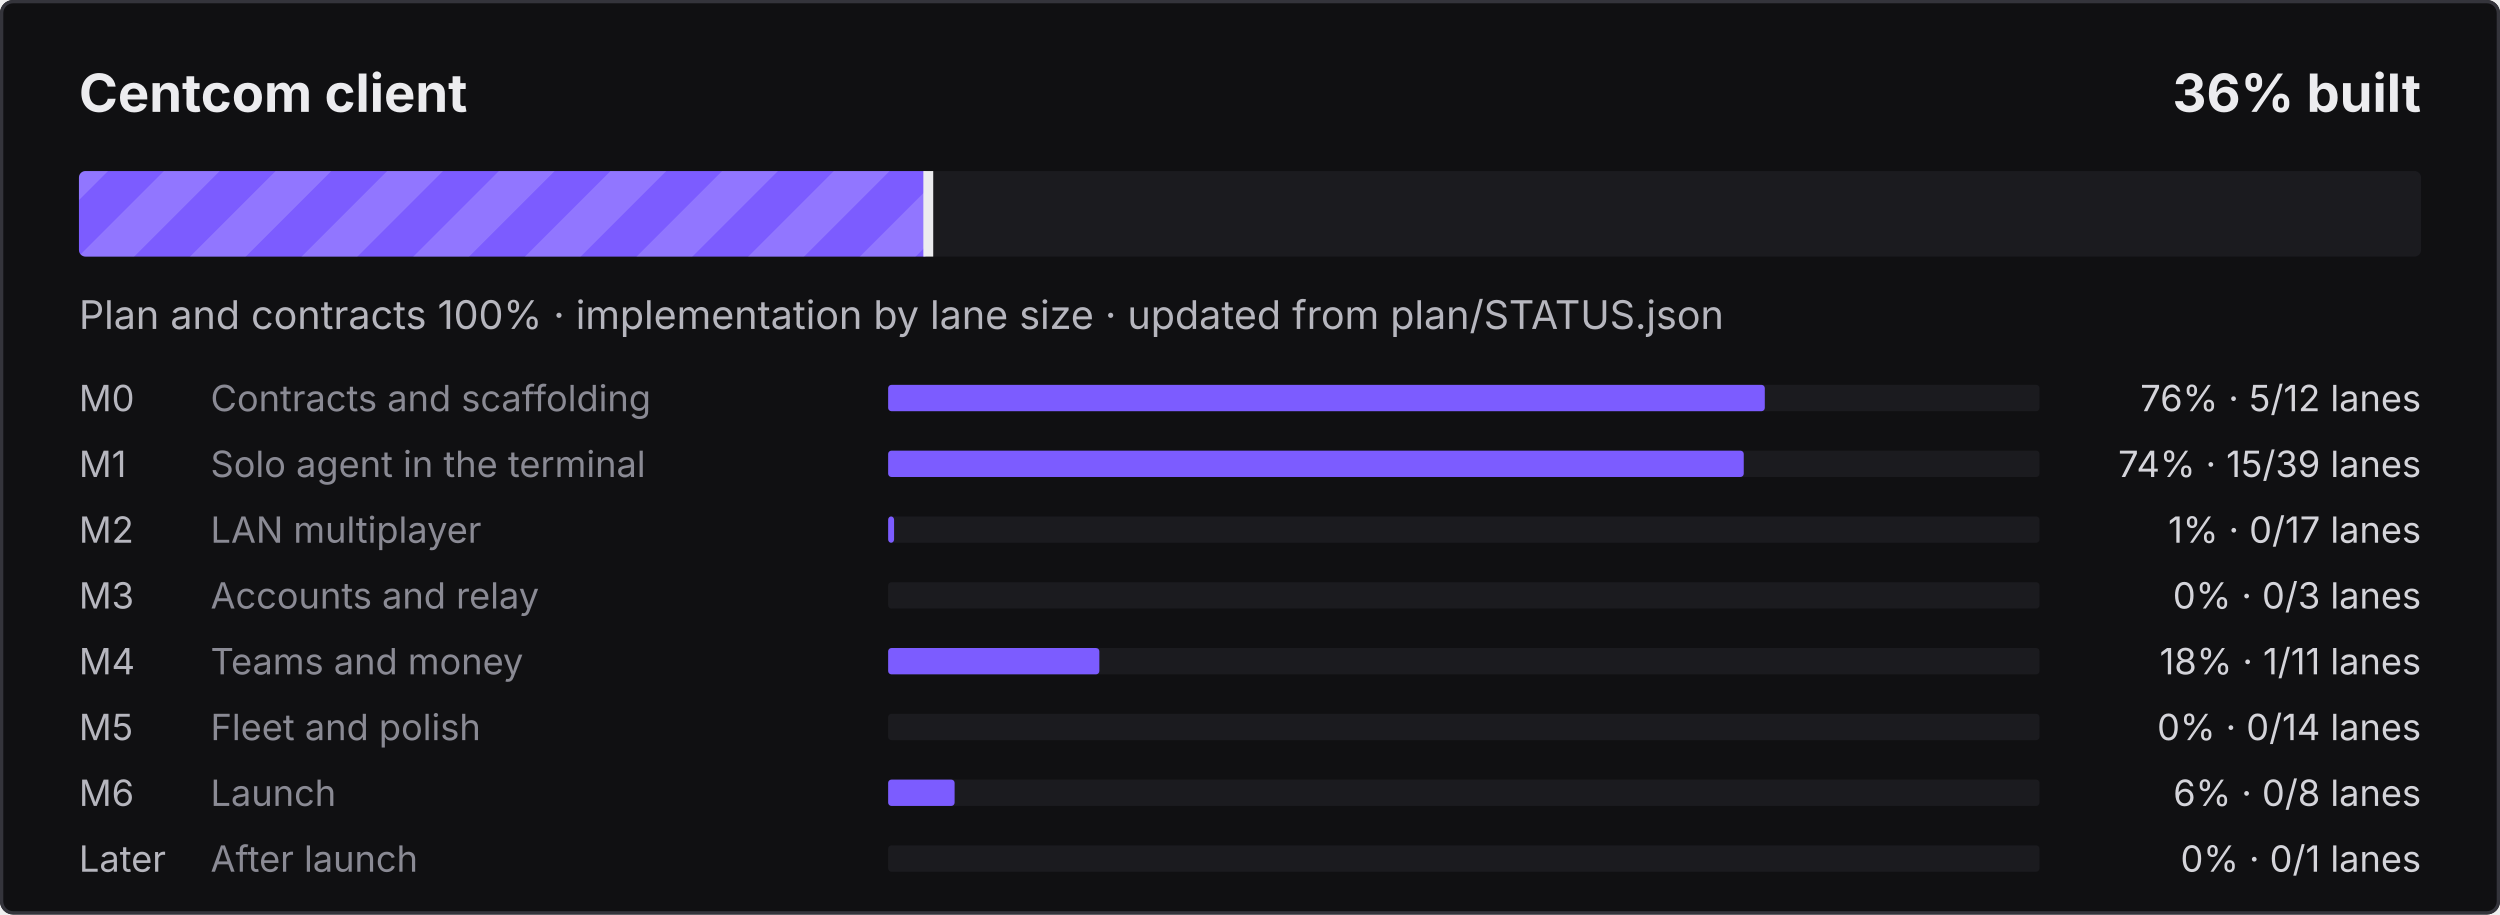
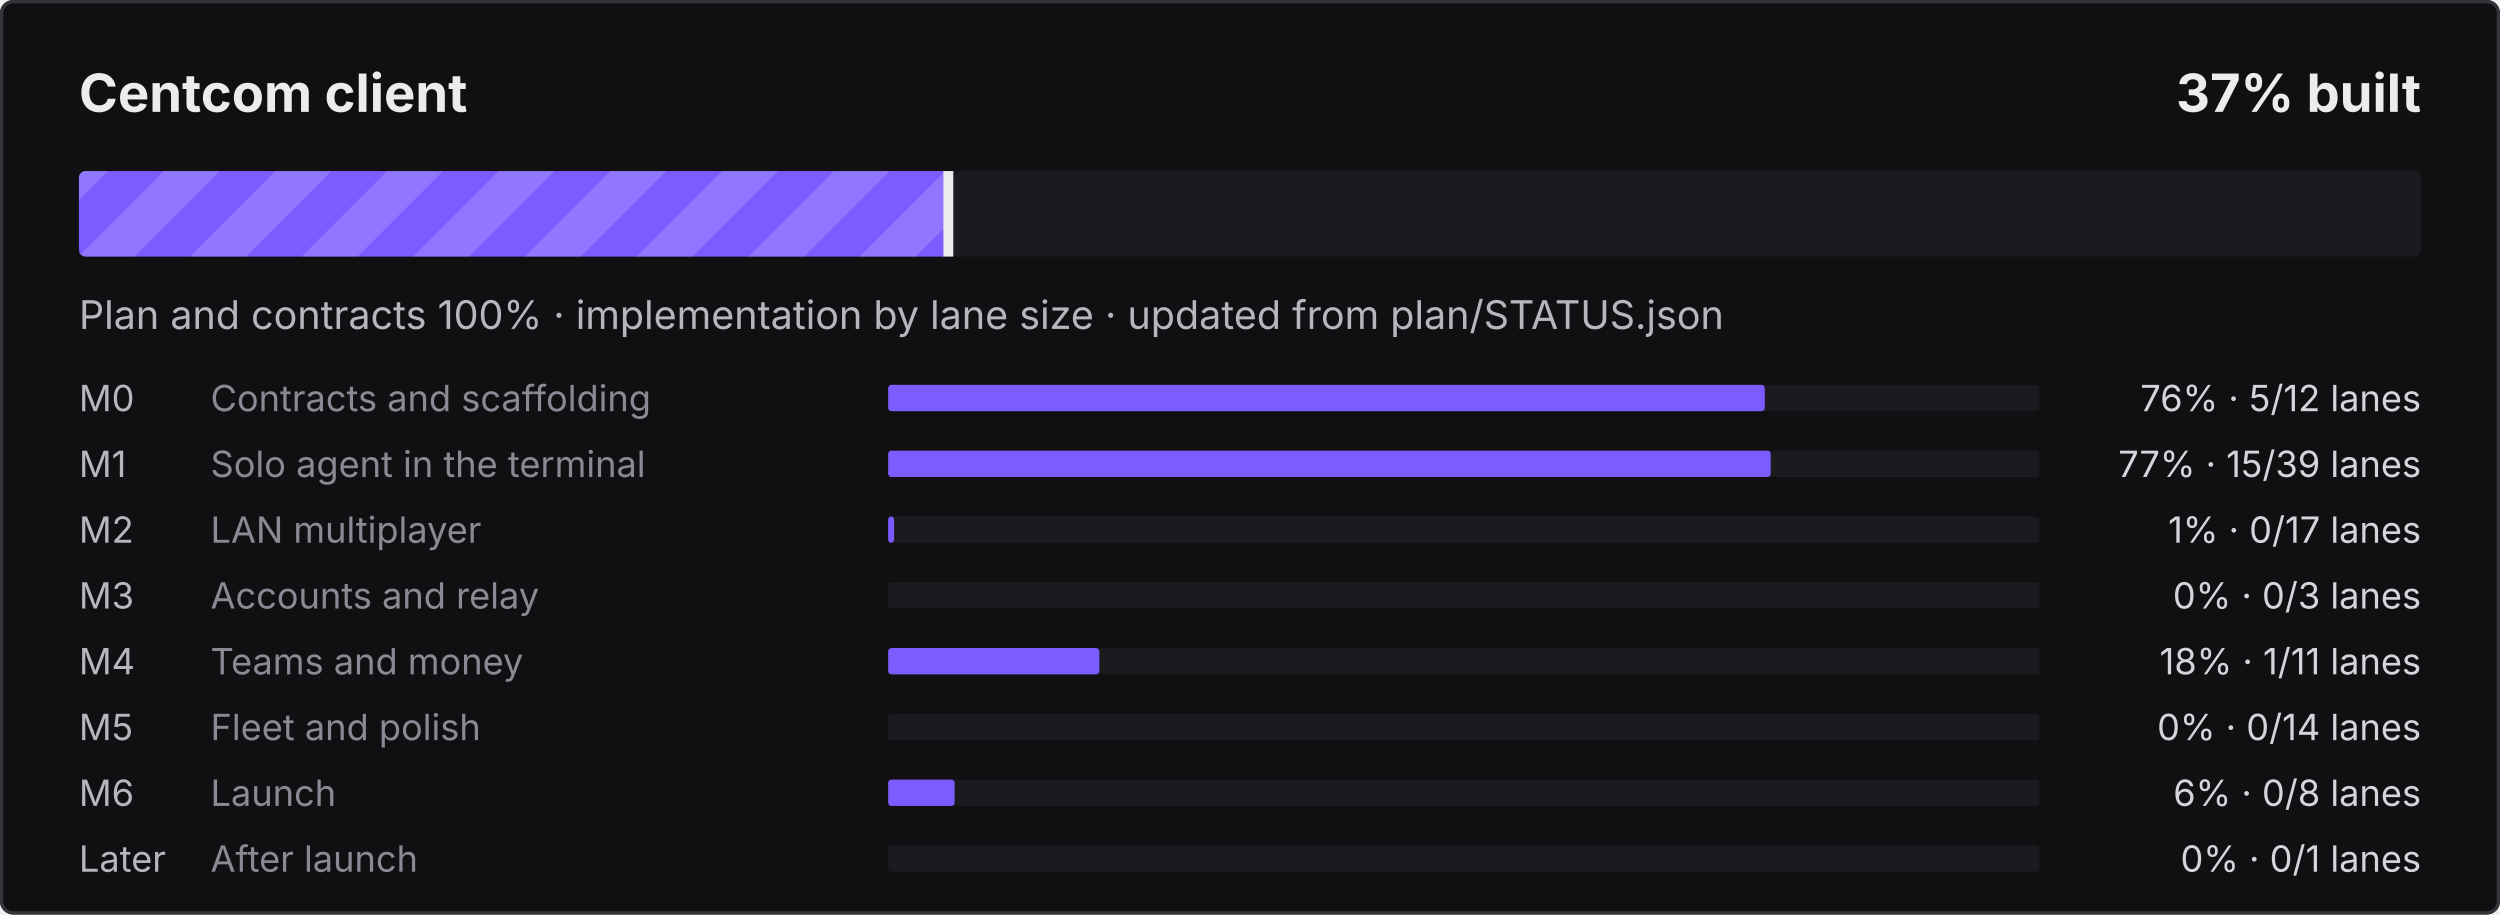
- <svg xmlns="http://www.w3.org/2000/svg" width="760" height="278" viewBox="0 0 760 278" role="img" aria-label="Centcom client: 36% built">
+ <svg xmlns="http://www.w3.org/2000/svg" width="760" height="278" viewBox="0 0 760 278" role="img" aria-label="Centcom client: 37% built">
  <defs>
    <pattern id="s" width="24" height="24" patternUnits="userSpaceOnUse" patternTransform="rotate(45)">
      <rect width="12" height="24" fill="#fff" fill-opacity=".16" />
    </pattern>
    <clipPath id="c">
      <rect x="24" y="52" width="712" height="26" rx="2" />
    </clipPath>
  </defs>
  <style>@keyframes mv{to{transform:translateX(24px)}}
.st{animation:mv .9s linear infinite}text{font-family:ui-sans-serif,system-ui,-apple-system,"Segoe UI",sans-serif}
@media (prefers-reduced-motion:reduce){.st{animation:none}}</style>
  <rect width="760" height="278" rx="4" fill="#101012" />
  <rect x=".5" y=".5" width="759" height="277" rx="3.5" fill="none" stroke="#34343B" />
  <text x="24" y="34" fill="#ECECEF" font-size="16" font-weight="700">Centcom client</text>
-   <text x="736" y="34" fill="#ECECEF" font-size="16" font-weight="700" text-anchor="end">36% built</text>
+   <text x="736" y="34" fill="#ECECEF" font-size="16" font-weight="700" text-anchor="end">37% built</text>
  <rect x="24" y="52" width="712" height="26" rx="2" fill="#1B1B1F" />
  <clipPath id="cf">
-     <rect x="24" y="52" width="258.7" height="26" rx="2" />
+     <rect x="24" y="52" width="264.8" height="26" rx="2" />
  </clipPath>
  <g clip-path="url(#cf)">
-     <rect x="24" y="52" width="258.7" height="26" fill="#7C5CFF" />
-     <rect x="0" y="52" width="306.7" height="26" fill="url(#s)" class="st" />
+     <rect x="24" y="52" width="264.8" height="26" fill="#7C5CFF" />
+     <rect x="0" y="52" width="312.8" height="26" fill="url(#s)" class="st" />
  </g>
-   <rect x="280.7" y="52" width="3" height="26" fill="#ECECEF" />
+   <rect x="286.8" y="52" width="3" height="26" fill="#ECECEF" />
  <text x="24" y="100" fill="#B6B6BE" font-size="12">Plan and contracts 100% · implementation by lane size · updated from plan/STATUS.json</text>
  <text x="24" y="125" fill="#B6B6BE" font-size="11">M0</text>
  <text x="64" y="125" fill="#8A8A94" font-size="11">Contracts and scaffolding</text>
  <rect x="270" y="117" width="350" height="8" rx="1" fill="#1B1B1F" />
  <rect x="270" y="117" width="266.5" height="8" rx="1" fill="#7C5CFF" />
  <text x="736" y="125" fill="#D4D4DA" font-size="11" text-anchor="end">76% · 5/12 lanes</text>
  <text x="24" y="145" fill="#B6B6BE" font-size="11">M1</text>
  <text x="64" y="145" fill="#8A8A94" font-size="11">Solo agent in the terminal</text>
  <rect x="270" y="137" width="350" height="8" rx="1" fill="#1B1B1F" />
-   <rect x="270" y="137" width="260.1" height="8" rx="1" fill="#7C5CFF" />
-   <text x="736" y="145" fill="#D4D4DA" font-size="11" text-anchor="end">74% · 15/39 lanes</text>
+   <rect x="270" y="137" width="268.3" height="8" rx="1" fill="#7C5CFF" />
+   <text x="736" y="145" fill="#D4D4DA" font-size="11" text-anchor="end">77% · 15/39 lanes</text>
  <text x="24" y="165" fill="#B6B6BE" font-size="11">M2</text>
  <text x="64" y="165" fill="#8A8A94" font-size="11">LAN multiplayer</text>
  <rect x="270" y="157" width="350" height="8" rx="1" fill="#1B1B1F" />
  <rect x="270" y="157" width="1.8" height="8" rx="1" fill="#7C5CFF" />
  <text x="736" y="165" fill="#D4D4DA" font-size="11" text-anchor="end">1% · 0/17 lanes</text>
  <text x="24" y="185" fill="#B6B6BE" font-size="11">M3</text>
  <text x="64" y="185" fill="#8A8A94" font-size="11">Accounts and relay</text>
  <rect x="270" y="177" width="350" height="8" rx="1" fill="#1B1B1F" />
  <text x="736" y="185" fill="#D4D4DA" font-size="11" text-anchor="end">0% · 0/3 lanes</text>
  <text x="24" y="205" fill="#B6B6BE" font-size="11">M4</text>
  <text x="64" y="205" fill="#8A8A94" font-size="11">Teams and money</text>
  <rect x="270" y="197" width="350" height="8" rx="1" fill="#1B1B1F" />
  <rect x="270" y="197" width="64.2" height="8" rx="1" fill="#7C5CFF" />
  <text x="736" y="205" fill="#D4D4DA" font-size="11" text-anchor="end">18% · 1/11 lanes</text>
  <text x="24" y="225" fill="#B6B6BE" font-size="11">M5</text>
  <text x="64" y="225" fill="#8A8A94" font-size="11">Fleet and polish</text>
  <rect x="270" y="217" width="350" height="8" rx="1" fill="#1B1B1F" />
  <text x="736" y="225" fill="#D4D4DA" font-size="11" text-anchor="end">0% · 0/14 lanes</text>
  <text x="24" y="245" fill="#B6B6BE" font-size="11">M6</text>
  <text x="64" y="245" fill="#8A8A94" font-size="11">Launch</text>
  <rect x="270" y="237" width="350" height="8" rx="1" fill="#1B1B1F" />
  <rect x="270" y="237" width="20.2" height="8" rx="1" fill="#7C5CFF" />
  <text x="736" y="245" fill="#D4D4DA" font-size="11" text-anchor="end">6% · 0/8 lanes</text>
  <text x="24" y="265" fill="#B6B6BE" font-size="11">Later</text>
  <text x="64" y="265" fill="#8A8A94" font-size="11">After launch</text>
  <rect x="270" y="257" width="350" height="8" rx="1" fill="#1B1B1F" />
  <text x="736" y="265" fill="#D4D4DA" font-size="11" text-anchor="end">0% · 0/1 lanes</text>
</svg>
